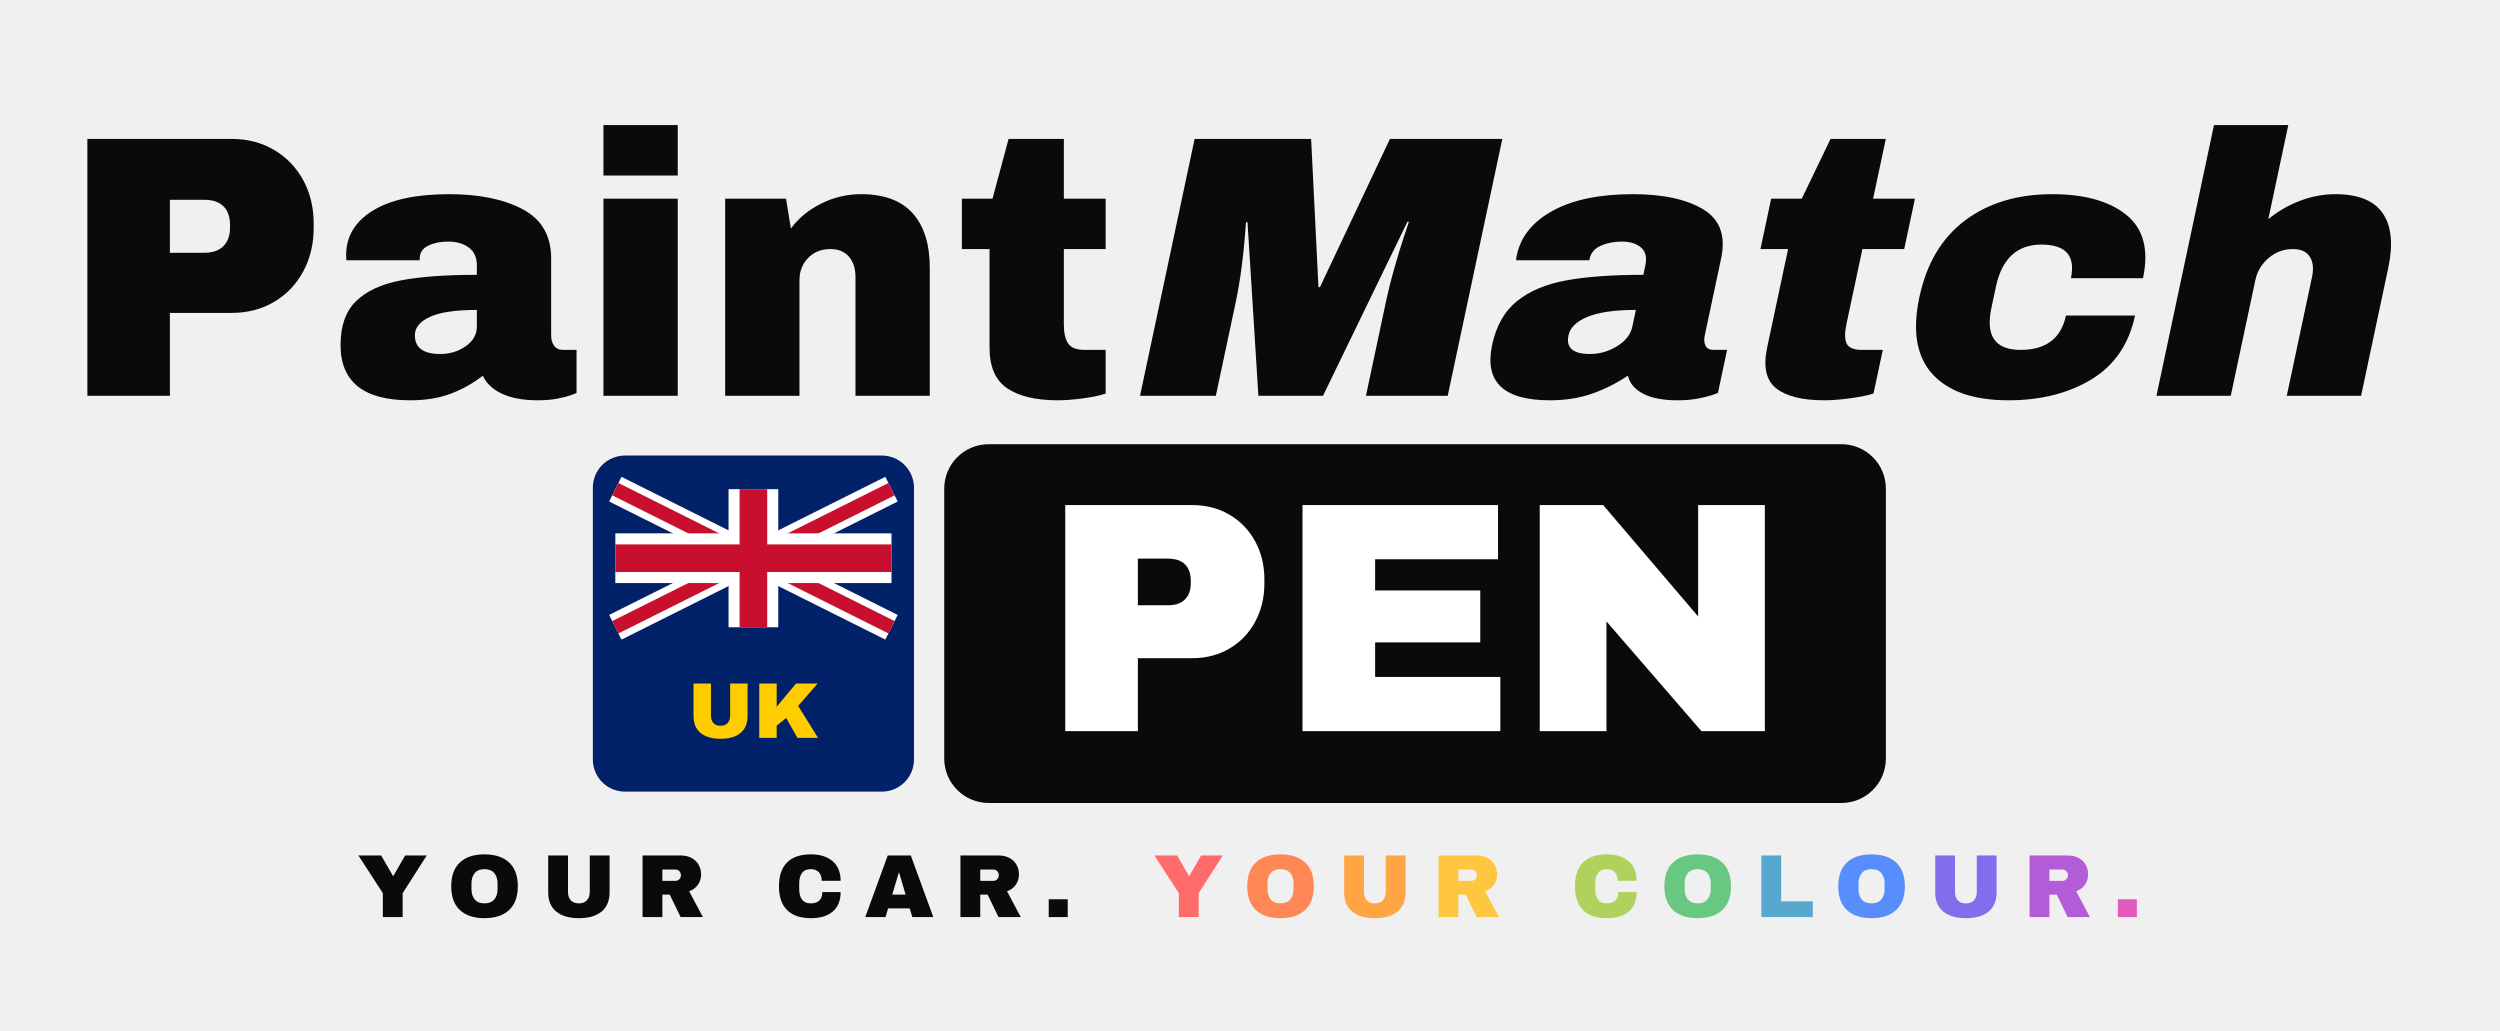
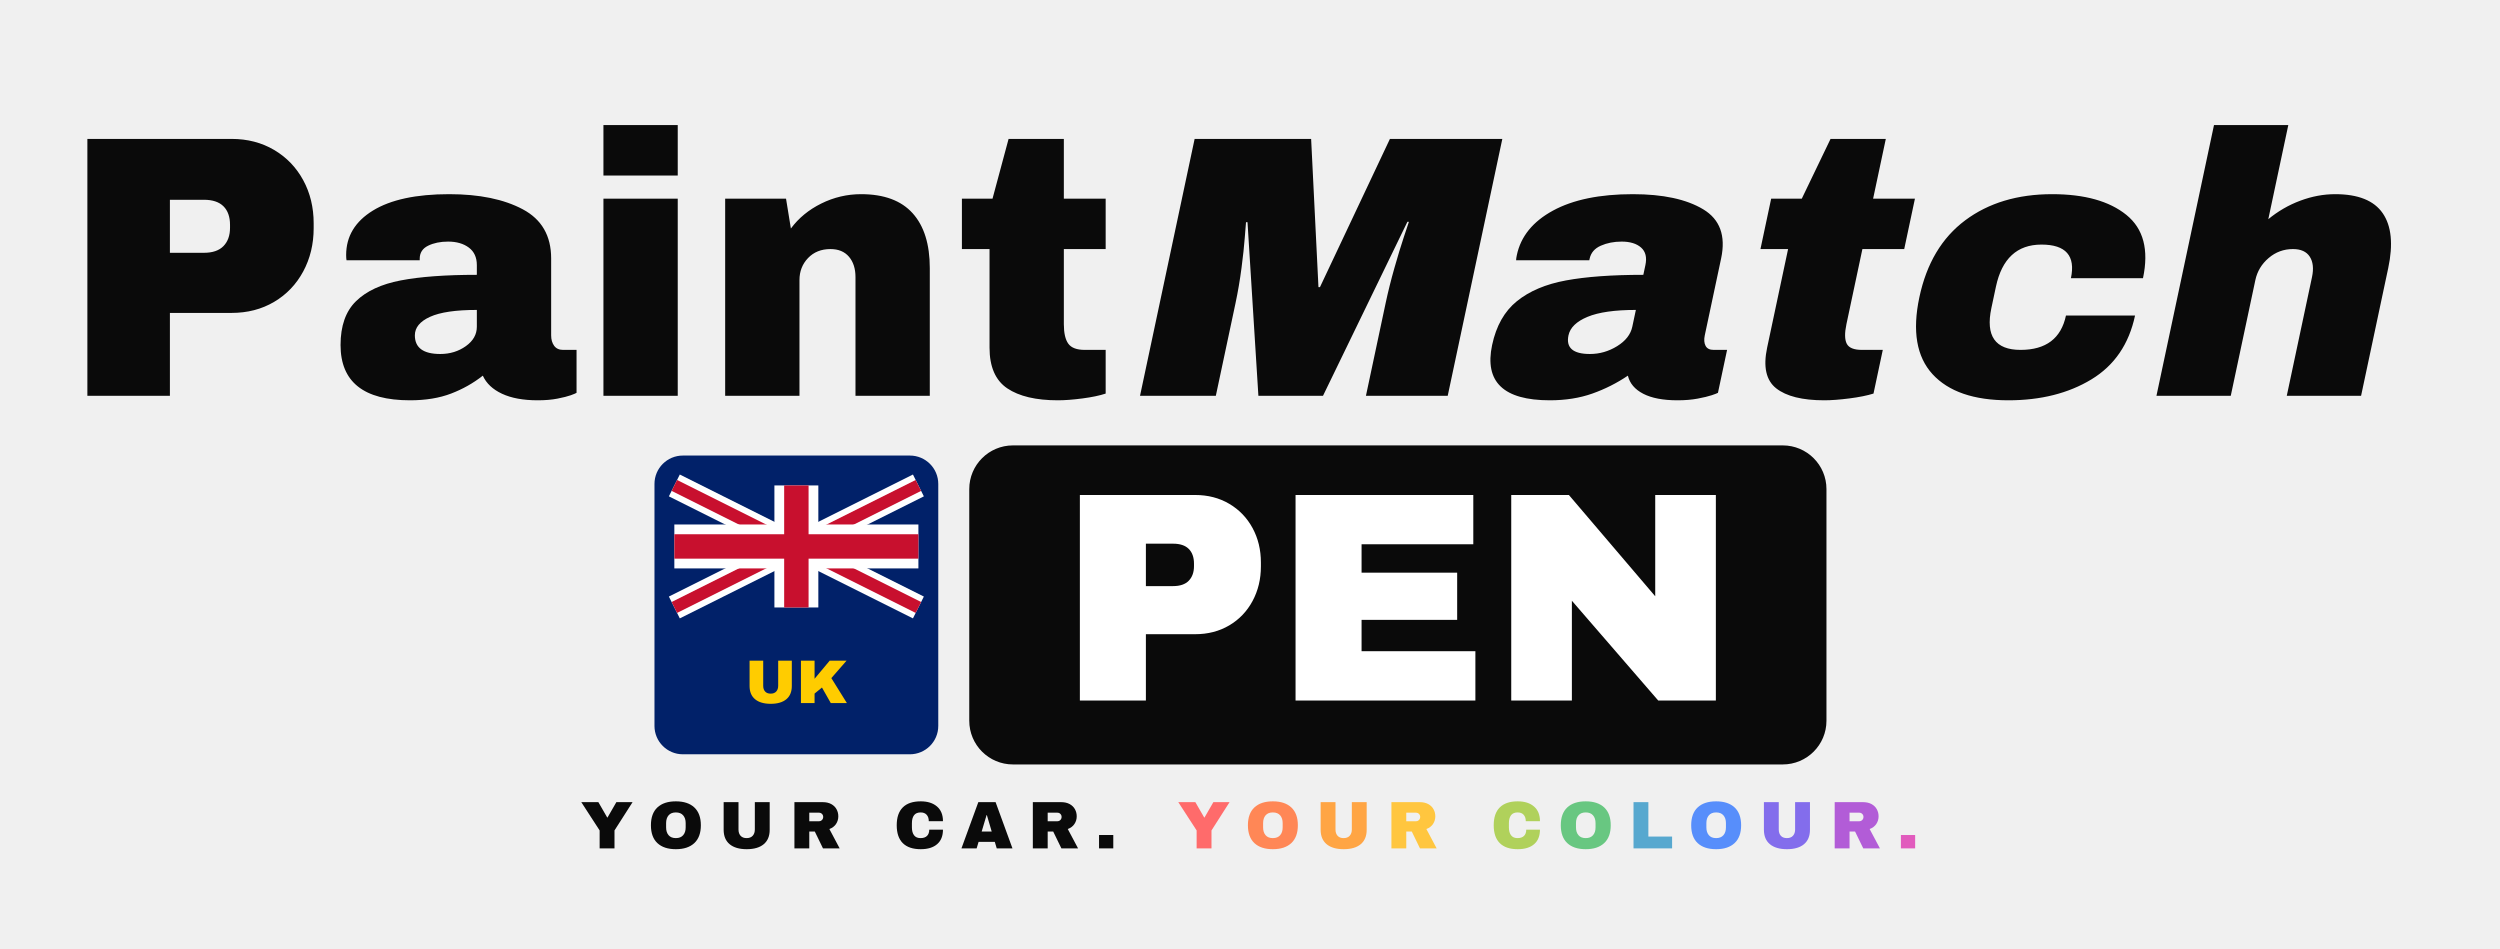
- <svg xmlns="http://www.w3.org/2000/svg" viewBox="0 0 1339.01 552.00" role="img" aria-label="PaintMatchPen">
+ <svg xmlns="http://www.w3.org/2000/svg" viewBox="0 0 1339.01 508.00" role="img" aria-label="PaintMatchPen">
  <path d="M168.0 119.6V122.2Q168.0 135.0 162.4 145.4Q156.8 155.8 146.8 161.7Q136.8 167.6 124.0 167.6H91.0V212.0H46.8V74.4H124.0Q136.8 74.4 146.8 80.3Q156.8 86.2 162.4 96.5Q168.0 106.8 168.0 119.6ZM91.0 135.4H109.2Q116.2 135.4 119.7 131.8Q123.2 128.2 123.2 122.0V120.4Q123.2 114.0 119.7 110.5Q116.2 107.0 109.2 107.0H91.0Z M295.2 138.4V179.6Q295.2 183.0 296.8 185.2Q298.4 187.4 301.6 187.4H308.8V210.4Q308.2 210.8 305.7 211.7Q303.2 212.6 298.6 213.5Q294.0 214.4 288.0 214.4Q276.4 214.4 268.9 210.9Q261.4 207.4 258.6 201.2Q251.0 207.2 241.6 210.8Q232.2 214.4 219.6 214.4Q182.4 214.4 182.4 184.8Q182.4 169.4 190.7 161.3Q199.0 153.2 214.6 150.2Q230.2 147.2 255.4 147.2V142.0Q255.4 135.8 251.1 132.6Q246.8 129.4 240.0 129.4Q233.8 129.4 229.3 131.6Q224.8 133.8 224.8 138.6V139.4H185.6Q185.4 138.4 185.4 136.6Q185.4 121.6 199.7 112.8Q214.0 104.0 240.6 104.0Q264.8 104.0 280.0 112.1Q295.2 120.2 295.2 138.4ZM222.2 179.6Q222.2 189.6 235.8 189.6Q243.6 189.6 249.5 185.4Q255.4 181.2 255.4 175.0V166.0Q238.4 166.0 230.3 169.7Q222.2 173.4 222.2 179.6Z M323.2 94.0V67.0H363.0V94.0ZM323.2 212.0V106.4H363.0V212.0Z M498 143.6V212.0H458.2V148.4Q458.2 141.6 454.7 137.5Q451.2 133.4 444.8 133.4Q437.4 133.4 432.8 138.2Q428.2 143.0 428.2 150.0V212.0H388.4V106.4H421L423.6 122.4Q429.8 114.0 439.9 109.0Q450 104.0 461.2 104.0Q479.6 104.0 488.8 114.2Q498 124.4 498 143.6Z M592.2 106.4V133.4H569.8V173.6Q569.8 180.8 572.2 184.1Q574.6 187.4 581 187.4H592.2V210.8Q587.4 212.4 579.8 213.4Q572.2 214.4 566.6 214.4Q549 214.4 539.5 208.0Q530 201.6 530 186.2V133.4H515.2V106.4H531.6L540.2 74.4H569.8V106.4Z" fill="#0A0A0A" />
  <path d="M731.6 212.0 742.143 162.4Q744.098 153.2 746.86 143.5Q749.622 133.8 751.825 127.2Q754.028 120.6 754.61 118.8H753.81L708.6 212.0H674L668.168 119.0H667.368Q667.185 120.8 666.704 127.3Q666.222 133.8 664.96 143.5Q663.698 153.2 661.743 162.4L651.2 212.0H610.6L639.848 74.4H702.248L706.171 153.8H706.971L744.448 74.4H804.648L775.4 212.0Z M921.844 138.4 913.087 179.6Q912.364 183.0 913.497 185.2Q914.629 187.4 917.829 187.4H925.029L920.14 210.4Q919.455 210.8 916.764 211.7Q914.072 212.6 909.281 213.5Q904.49 214.4 898.49 214.4Q886.89 214.4 880.134 210.9Q873.378 207.4 871.896 201.2Q863.02 207.2 852.855 210.8Q842.69 214.4 830.09 214.4Q792.89 214.4 799.182 184.8Q802.455 169.4 812.477 161.3Q822.498 153.2 838.736 150.2Q854.974 147.2 880.174 147.2L881.279 142.0Q882.597 135.8 878.977 132.6Q875.357 129.4 868.557 129.4Q862.357 129.4 857.39 131.6Q852.422 133.8 851.402 138.6L851.232 139.4H812.032Q812.044 138.4 812.427 136.6Q815.615 121.6 831.786 112.8Q847.956 104.0 874.556 104.0Q898.756 104.0 912.234 112.1Q925.713 120.2 921.844 138.4ZM840.087 179.6Q837.961 189.6 851.561 189.6Q859.361 189.6 866.154 185.4Q872.947 181.2 874.265 175.0L876.178 166.0Q859.178 166.0 850.291 169.7Q841.405 173.4 840.087 179.6Z M1025.646 106.4 1019.907 133.4H997.507L988.962 173.6Q987.432 180.8 989.13 184.1Q990.829 187.4 997.229 187.4H1008.429L1003.455 210.8Q998.315 212.4 990.502 213.4Q982.69 214.4 977.09 214.4Q959.49 214.4 951.35 208.0Q943.211 201.6 946.484 186.2L957.707 133.4H942.907L948.646 106.4H965.046L980.448 74.4H1010.048L1003.246 106.4Z M1147.791 149.0H1109.191Q1113.017 131.0 1093.417 131.0Q1073.817 131.0 1069.013 153.6L1066.59 165.0Q1061.829 187.4 1082.229 187.4Q1102.629 187.4 1106.54 169.0H1143.54Q1138.651 192.0 1120.17 203.2Q1101.69 214.4 1075.69 214.4Q1047.89 214.4 1035.066 200.4Q1022.241 186.4 1028.023 159.2Q1033.805 132.0 1052.58 118.0Q1071.356 104.0 1099.156 104.0Q1125.156 104.0 1138.897 115.1Q1152.637 126.2 1147.791 149.0Z M1250.756 104.0Q1269.156 104.0 1276.188 114.2Q1283.22 124.4 1279.139 143.6L1264.6 212.0H1224.8L1238.319 148.4Q1239.764 141.6 1237.135 137.5Q1234.507 133.4 1228.107 133.4Q1220.707 133.4 1215.087 138.2Q1209.466 143.0 1207.979 150.0L1194.8 212.0H1155L1185.821 67.0H1225.621L1214.908 117.4Q1222.668 111.0 1232.012 107.5Q1241.356 104.0 1250.756 104.0Z" fill="#0A0A0A" />
-   <rect x="317.53" y="244.00" width="172.00" height="180.00" rx="17.20" ry="17.20" fill="#012169" />
-   <line x1="329.57" y1="262.00" x2="477.49" y2="335.96" stroke="#FFF" stroke-width="14.79" />
-   <line x1="477.49" y1="262.00" x2="329.57" y2="335.96" stroke="#FFF" stroke-width="14.79" />
-   <line x1="329.57" y1="262.00" x2="477.49" y2="335.96" stroke="#C8102E" stroke-width="7.40" />
-   <line x1="477.49" y1="262.00" x2="329.57" y2="335.96" stroke="#C8102E" stroke-width="7.40" />
-   <line x1="403.53" y1="262.00" x2="403.53" y2="335.96" stroke="#FFF" stroke-width="26.63" />
-   <line x1="329.57" y1="298.98" x2="477.49" y2="298.98" stroke="#FFF" stroke-width="26.63" />
-   <line x1="403.53" y1="262.00" x2="403.53" y2="335.96" stroke="#C8102E" stroke-width="14.79" />
-   <line x1="329.57" y1="298.98" x2="477.49" y2="298.98" stroke="#C8102E" stroke-width="14.79" />
-   <path d="M385.948 395.7Q379.018 395.7 375.236 392.573Q371.453 389.446 371.453 383.488V366.119H380.793V383.361Q380.793 385.812 382.103 387.27Q383.413 388.728 385.906 388.728Q388.399 388.728 389.73 387.249Q391.062 385.77 391.062 383.361V366.119H400.401V383.488Q400.401 389.446 396.64 392.573Q392.879 395.7 385.948 395.7Z M426.348 366.119H437.927L427.489 378.078L438.138 395.193H427.109L421.066 384.544L415.995 388.685V395.193H406.655V366.119H415.995V378.543Z" fill="#FFCC00" />
-   <rect x="509.53" y="241.72" width="496.75" height="184.56" rx="20.0" ry="20.0" fill="#0A0A0A" stroke="#0A0A0A" stroke-width="7.6" />
-   <path d="M677.208 310.288V312.576Q677.208 323.84 672.28 332.992Q667.352 342.144 658.552 347.336Q649.752 352.528 638.488 352.528H609.448V391.6H570.552V270.512H638.488Q649.752 270.512 658.552 275.704Q667.352 280.896 672.28 289.96Q677.208 299.024 677.208 310.288ZM609.448 324.192H625.464Q631.624 324.192 634.704 321.024Q637.784 317.856 637.784 312.4V310.992Q637.784 305.36 634.704 302.28Q631.624 299.2 625.464 299.2H609.448Z M697.624 270.512H802.344V299.552H736.52V316.272H792.84V344.08H736.52V362.56H803.576V391.6H697.624Z M911.288 391.6 860.424 332.816V391.6H824.696V270.512H858.664L909.528 330.176V270.512H945.256V391.6Z" fill="#FFF" />
-   <path d="M215.664 491.2H205.056V478.384L191.952 458.176H204.144L210.48 469.168H210.672L217.008 458.176H228.576L215.664 478.384Z" fill="#0A0A0A" />
-   <path d="M277.344 474.688Q277.344 483.04 272.688 487.408Q268.032 491.776 259.488 491.776Q250.944 491.776 246.312 487.432Q241.68 483.088 241.68 474.688Q241.68 466.288 246.312 461.944Q250.944 457.6 259.488 457.6Q268.032 457.6 272.688 461.968Q277.344 466.336 277.344 474.688ZM252.528 473.152V476.224Q252.528 479.728 254.304 481.792Q256.08 483.856 259.488 483.856Q262.896 483.856 264.696 481.792Q266.496 479.728 266.496 476.224V473.152Q266.496 469.648 264.696 467.584Q262.896 465.52 259.488 465.52Q256.08 465.52 254.304 467.584Q252.528 469.648 252.528 473.152Z" fill="#0A0A0A" />
-   <path d="M310.08 491.776Q302.208 491.776 297.912 488.224Q293.616 484.672 293.616 477.904V458.176H304.224V477.76Q304.224 480.544 305.712 482.2Q307.2 483.856 310.032 483.856Q312.864 483.856 314.376 482.176Q315.888 480.496 315.888 477.76V458.176H326.496V477.904Q326.496 484.672 322.224 488.224Q317.952 491.776 310.08 491.776Z" fill="#0A0A0A" />
-   <path d="M369.12 477.376 376.464 491.2H364.56L358.704 479.152H354.768V491.2H344.16V458.176H364.368Q367.92 458.176 370.44 459.544Q372.96 460.912 374.232 463.24Q375.504 465.568 375.504 468.304Q375.504 471.328 373.872 473.776Q372.24 476.224 369.12 477.376ZM361.728 465.712H354.768V471.808H361.728Q362.976 471.808 363.84 470.92Q364.704 470.032 364.704 468.736Q364.704 467.44 363.84 466.576Q362.976 465.712 361.728 465.712Z" fill="#0A0A0A" />
+   <rect x="350.54" y="244.00" width="152.00" height="160.00" rx="15.20" ry="15.20" fill="#012169" />
+   <line x1="361.18" y1="260.00" x2="491.90" y2="325.36" stroke="#FFF" stroke-width="13.07" />
+   <line x1="491.90" y1="260.00" x2="361.18" y2="325.36" stroke="#FFF" stroke-width="13.07" />
+   <line x1="361.18" y1="260.00" x2="491.90" y2="325.36" stroke="#C8102E" stroke-width="6.54" />
+   <line x1="491.90" y1="260.00" x2="361.18" y2="325.36" stroke="#C8102E" stroke-width="6.54" />
+   <line x1="426.54" y1="260.00" x2="426.54" y2="325.36" stroke="#FFF" stroke-width="23.53" />
+   <line x1="361.18" y1="292.68" x2="491.90" y2="292.68" stroke="#FFF" stroke-width="23.53" />
+   <line x1="426.54" y1="260.00" x2="426.54" y2="325.36" stroke="#C8102E" stroke-width="13.07" />
+   <line x1="361.18" y1="292.68" x2="491.90" y2="292.68" stroke="#C8102E" stroke-width="13.07" />
+   <path d="M412.804 376.967Q407.387 376.967 404.431 374.523Q401.475 372.078 401.475 367.421V353.847H408.775V367.322Q408.775 369.238 409.798 370.377Q410.822 371.517 412.771 371.517Q414.72 371.517 415.76 370.361Q416.801 369.205 416.801 367.322V353.847H424.1V367.421Q424.1 372.078 421.16 374.523Q418.221 376.967 412.804 376.967Z M444.38 353.847H453.43L445.271 363.194L453.595 376.57H444.974L440.251 368.247L436.288 371.484V376.57H428.988V353.847H436.288V363.557Z" fill="#FFCC00" />
+   <rect x="522.54" y="241.96" width="452.32" height="164.08" rx="20.0" ry="20.0" fill="#0A0A0A" stroke="#0A0A0A" stroke-width="6.8" />
+   <path d="M675.344 301.28V303.36Q675.344 313.6 670.864 321.92Q666.384 330.24 658.384 334.96Q650.384 339.68 640.144 339.68H613.744V375.2H578.384V265.12H640.144Q650.384 265.12 658.384 269.84Q666.384 274.56 670.864 282.8Q675.344 291.04 675.344 301.28ZM613.744 313.92H628.304Q633.904 313.92 636.704 311.04Q639.504 308.16 639.504 303.2V301.92Q639.504 296.8 636.704 294.0Q633.904 291.2 628.304 291.2H613.744Z M693.904 265.12H789.104V291.52H729.264V306.72H780.464V332.0H729.264V348.8H790.224V375.2H693.904Z M888.144 375.2 841.904 321.76V375.2H809.424V265.12H840.304L886.544 319.36V265.12H919.024V375.2Z" fill="#FFF" />
+   <path d="M329.124 454.4H321.168V444.788L311.34 429.632H320.484L325.236 437.876H325.38L330.132 429.632H338.808L329.124 444.788Z" fill="#0A0A0A" />
+   <path d="M375.384 442.016Q375.384 448.28 371.892 451.556Q368.4 454.832 361.992 454.832Q355.584 454.832 352.11 451.574Q348.636 448.316 348.636 442.016Q348.636 435.716 352.11 432.458Q355.584 429.2 361.992 429.2Q368.4 429.2 371.892 432.476Q375.384 435.752 375.384 442.016ZM356.772 440.864V443.168Q356.772 445.796 358.104 447.344Q359.436 448.892 361.992 448.892Q364.548 448.892 365.898 447.344Q367.248 445.796 367.248 443.168V440.864Q367.248 438.236 365.898 436.688Q364.548 435.14 361.992 435.14Q359.436 435.14 358.104 436.688Q356.772 438.236 356.772 440.864Z" fill="#0A0A0A" />
+   <path d="M399.936 454.832Q394.032 454.832 390.81 452.168Q387.588 449.504 387.588 444.428V429.632H395.544V444.32Q395.544 446.408 396.66 447.65Q397.776 448.892 399.9 448.892Q402.024 448.892 403.158 447.632Q404.292 446.372 404.292 444.32V429.632H412.248V444.428Q412.248 449.504 409.044 452.168Q405.84 454.832 399.936 454.832Z" fill="#0A0A0A" />
+   <path d="M444.216 444.032 449.724 454.4H440.796L436.404 445.364H433.452V454.4H425.496V429.632H440.652Q443.316 429.632 445.206 430.658Q447.096 431.684 448.05 433.43Q449.004 435.176 449.004 437.228Q449.004 439.496 447.78 441.332Q446.556 443.168 444.216 444.032ZM438.672 435.284H433.452V439.856H438.672Q439.608 439.856 440.256 439.19Q440.904 438.524 440.904 437.552Q440.904 436.58 440.256 435.932Q439.608 435.284 438.672 435.284Z" fill="#0A0A0A" />
  <path d="" fill="#0A0A0A" />
-   <path d="M450.24 471.76H440.112Q440.112 468.88 438.6 467.2Q437.088 465.52 434.304 465.52Q431.088 465.52 429.576 467.536Q428.064 469.552 428.064 473.152V476.224Q428.064 479.776 429.576 481.816Q431.088 483.856 434.208 483.856Q437.28 483.856 438.864 482.272Q440.448 480.688 440.448 477.808H450.24Q450.24 484.576 446.088 488.176Q441.936 491.776 434.352 491.776Q425.904 491.776 421.56 487.456Q417.216 483.136 417.216 474.688Q417.216 466.24 421.56 461.92Q425.904 457.6 434.352 457.6Q441.696 457.6 445.968 461.272Q450.24 464.944 450.24 471.76Z" fill="#0A0A0A" />
-   <path d="M488.64 491.2 487.248 486.544H475.68L474.288 491.2H463.44L475.488 458.176H487.824L499.872 491.2ZM477.888 479.152H485.04L481.584 467.392H481.392Z" fill="#0A0A0A" />
-   <path d="M539.376 477.376 546.72 491.2H534.816L528.96 479.152H525.024V491.2H514.416V458.176H534.624Q538.176 458.176 540.696 459.544Q543.216 460.912 544.488 463.24Q545.76 465.568 545.76 468.304Q545.76 471.328 544.128 473.776Q542.496 476.224 539.376 477.376ZM531.984 465.712H525.024V471.808H531.984Q533.232 471.808 534.096 470.92Q534.96 470.032 534.96 468.736Q534.96 467.44 534.096 466.576Q533.232 465.712 531.984 465.712Z" fill="#0A0A0A" />
-   <path d="M561.696 491.2V481.648H571.872V491.2Z" fill="#0A0A0A" />
-   <path d="M642 491.2H631.392V478.384L618.288 458.176H630.48L636.816 469.168H637.008L643.344 458.176H654.912L642 478.384Z" fill="rgb(255,107,107)" />
-   <path d="M703.68 474.688Q703.68 483.04 699.024 487.408Q694.368 491.776 685.824 491.776Q677.28 491.776 672.648 487.432Q668.016 483.088 668.016 474.688Q668.016 466.288 672.648 461.944Q677.28 457.6 685.824 457.6Q694.368 457.6 699.024 461.968Q703.68 466.336 703.68 474.688ZM678.864 473.152V476.224Q678.864 479.728 680.64 481.792Q682.416 483.856 685.824 483.856Q689.232 483.856 691.032 481.792Q692.832 479.728 692.832 476.224V473.152Q692.832 469.648 691.032 467.584Q689.232 465.52 685.824 465.52Q682.416 465.52 680.64 467.584Q678.864 469.648 678.864 473.152Z" fill="rgb(255,135,86)" />
-   <path d="M736.416 491.776Q728.544 491.776 724.248 488.224Q719.952 484.672 719.952 477.904V458.176H730.56V477.76Q730.56 480.544 732.048 482.2Q733.536 483.856 736.368 483.856Q739.2 483.856 740.712 482.176Q742.224 480.496 742.224 477.76V458.176H752.832V477.904Q752.832 484.672 748.56 488.224Q744.288 491.776 736.416 491.776Z" fill="rgb(255,165,68)" />
-   <path d="M795.456 477.376 802.8 491.2H790.896L785.04 479.152H781.104V491.2H770.496V458.176H790.704Q794.256 458.176 796.776 459.544Q799.296 460.912 800.568 463.24Q801.84 465.568 801.84 468.304Q801.84 471.328 800.208 473.776Q798.576 476.224 795.456 477.376ZM788.064 465.712H781.104V471.808H788.064Q789.312 471.808 790.176 470.92Q791.04 470.032 791.04 468.736Q791.04 467.44 790.176 466.576Q789.312 465.712 788.064 465.712Z" fill="rgb(255,198,63)" />
+   <path d="M505.056 439.82H497.46Q497.46 437.66 496.326 436.4Q495.192 435.14 493.104 435.14Q490.692 435.14 489.558 436.652Q488.424 438.164 488.424 440.864V443.168Q488.424 445.832 489.558 447.362Q490.692 448.892 493.032 448.892Q495.336 448.892 496.524 447.704Q497.712 446.516 497.712 444.356H505.056Q505.056 449.432 501.942 452.132Q498.828 454.832 493.14 454.832Q486.804 454.832 483.546 451.592Q480.288 448.352 480.288 442.016Q480.288 435.68 483.546 432.44Q486.804 429.2 493.14 429.2Q498.648 429.2 501.852 431.954Q505.056 434.708 505.056 439.82Z" fill="#0A0A0A" />
+   <path d="M533.856 454.4 532.812 450.908H524.136L523.092 454.4H514.956L523.992 429.632H533.244L542.28 454.4ZM525.792 445.364H531.156L528.564 436.544H528.42Z" fill="#0A0A0A" />
+   <path d="M571.908 444.032 577.416 454.4H568.488L564.096 445.364H561.144V454.4H553.188V429.632H568.344Q571.008 429.632 572.898 430.658Q574.788 431.684 575.742 433.43Q576.696 435.176 576.696 437.228Q576.696 439.496 575.472 441.332Q574.248 443.168 571.908 444.032ZM566.364 435.284H561.144V439.856H566.364Q567.3 439.856 567.948 439.19Q568.596 438.524 568.596 437.552Q568.596 436.58 567.948 435.932Q567.3 435.284 566.364 435.284Z" fill="#0A0A0A" />
+   <path d="M588.648 454.4V447.236H596.28V454.4Z" fill="#0A0A0A" />
+   <path d="M648.876 454.4H640.92V444.788L631.092 429.632H640.236L644.988 437.876H645.132L649.884 429.632H658.56L648.876 444.788Z" fill="rgb(255,107,107)" />
+   <path d="M695.136 442.016Q695.136 448.28 691.644 451.556Q688.152 454.832 681.744 454.832Q675.336 454.832 671.862 451.574Q668.388 448.316 668.388 442.016Q668.388 435.716 671.862 432.458Q675.336 429.2 681.744 429.2Q688.152 429.2 691.644 432.476Q695.136 435.752 695.136 442.016ZM676.524 440.864V443.168Q676.524 445.796 677.856 447.344Q679.188 448.892 681.744 448.892Q684.3 448.892 685.65 447.344Q687 445.796 687 443.168V440.864Q687 438.236 685.65 436.688Q684.3 435.14 681.744 435.14Q679.188 435.14 677.856 436.688Q676.524 438.236 676.524 440.864Z" fill="rgb(255,135,86)" />
+   <path d="M719.688 454.832Q713.784 454.832 710.562 452.168Q707.34 449.504 707.34 444.428V429.632H715.296V444.32Q715.296 446.408 716.412 447.65Q717.528 448.892 719.652 448.892Q721.776 448.892 722.91 447.632Q724.044 446.372 724.044 444.32V429.632H732V444.428Q732 449.504 728.796 452.168Q725.592 454.832 719.688 454.832Z" fill="rgb(255,165,68)" />
+   <path d="M763.968 444.032 769.476 454.4H760.548L756.156 445.364H753.204V454.4H745.248V429.632H760.404Q763.068 429.632 764.958 430.658Q766.848 431.684 767.802 433.43Q768.756 435.176 768.756 437.228Q768.756 439.496 767.532 441.332Q766.308 443.168 763.968 444.032ZM758.424 435.284H753.204V439.856H758.424Q759.36 439.856 760.008 439.19Q760.656 438.524 760.656 437.552Q760.656 436.58 760.008 435.932Q759.36 435.284 758.424 435.284Z" fill="rgb(255,198,63)" />
  <path d="" fill="rgb(220,213,74)" />
-   <path d="M876.576 471.76H866.448Q866.448 468.88 864.936 467.2Q863.424 465.52 860.64 465.52Q857.424 465.52 855.912 467.536Q854.4 469.552 854.4 473.152V476.224Q854.4 479.776 855.912 481.816Q857.424 483.856 860.544 483.856Q863.616 483.856 865.2 482.272Q866.784 480.688 866.784 477.808H876.576Q876.576 484.576 872.424 488.176Q868.272 491.776 860.688 491.776Q852.24 491.776 847.896 487.456Q843.552 483.136 843.552 474.688Q843.552 466.24 847.896 461.92Q852.24 457.6 860.688 457.6Q868.032 457.6 872.304 461.272Q876.576 464.944 876.576 471.76Z" fill="rgb(176,209,91)" />
-   <path d="M927.12 474.688Q927.12 483.04 922.464 487.408Q917.808 491.776 909.264 491.776Q900.72 491.776 896.088 487.432Q891.456 483.088 891.456 474.688Q891.456 466.288 896.088 461.944Q900.72 457.6 909.264 457.6Q917.808 457.6 922.464 461.968Q927.12 466.336 927.12 474.688ZM902.304 473.152V476.224Q902.304 479.728 904.08 481.792Q905.856 483.856 909.264 483.856Q912.672 483.856 914.472 481.792Q916.272 479.728 916.272 476.224V473.152Q916.272 469.648 914.472 467.584Q912.672 465.52 909.264 465.52Q905.856 465.52 904.08 467.584Q902.304 469.648 902.304 473.152Z" fill="rgb(104,199,129)" />
-   <path d="M943.392 458.176H954V482.752H970.944V491.2H943.392Z" fill="rgb(87,168,207)" />
-   <path d="M1020.24 474.688Q1020.24 483.04 1015.584 487.408Q1010.928 491.776 1002.384 491.776Q993.84 491.776 989.208 487.432Q984.576 483.088 984.576 474.688Q984.576 466.288 989.208 461.944Q993.84 457.6 1002.384 457.6Q1010.928 457.6 1015.584 461.968Q1020.24 466.336 1020.24 474.688ZM995.424 473.152V476.224Q995.424 479.728 997.2 481.792Q998.976 483.856 1002.384 483.856Q1005.792 483.856 1007.592 481.792Q1009.392 479.728 1009.392 476.224V473.152Q1009.392 469.648 1007.592 467.584Q1005.792 465.52 1002.384 465.52Q998.976 465.52 997.2 467.584Q995.424 469.648 995.424 473.152Z" fill="rgb(87,142,251)" />
-   <path d="M1052.976 491.776Q1045.104 491.776 1040.808 488.224Q1036.512 484.672 1036.512 477.904V458.176H1047.12V477.76Q1047.12 480.544 1048.608 482.2Q1050.096 483.856 1052.928 483.856Q1055.76 483.856 1057.272 482.176Q1058.784 480.496 1058.784 477.76V458.176H1069.392V477.904Q1069.392 484.672 1065.12 488.224Q1060.848 491.776 1052.976 491.776Z" fill="rgb(131,109,236)" />
-   <path d="M1112.016 477.376 1119.36 491.2H1107.456L1101.6 479.152H1097.664V491.2H1087.056V458.176H1107.264Q1110.816 458.176 1113.336 459.544Q1115.856 460.912 1117.128 463.24Q1118.4 465.568 1118.4 468.304Q1118.4 471.328 1116.768 473.776Q1115.136 476.224 1112.016 477.376ZM1104.624 465.712H1097.664V471.808H1104.624Q1105.872 471.808 1106.736 470.92Q1107.6 470.032 1107.6 468.736Q1107.6 467.44 1106.736 466.576Q1105.872 465.712 1104.624 465.712Z" fill="rgb(178,92,215)" />
-   <path d="M1134.336 491.2V481.648H1144.512V491.2Z" fill="rgb(225,91,189)" />
+   <path d="M824.808 439.82H817.212Q817.212 437.66 816.078 436.4Q814.944 435.14 812.856 435.14Q810.444 435.14 809.31 436.652Q808.176 438.164 808.176 440.864V443.168Q808.176 445.832 809.31 447.362Q810.444 448.892 812.784 448.892Q815.088 448.892 816.276 447.704Q817.464 446.516 817.464 444.356H824.808Q824.808 449.432 821.694 452.132Q818.58 454.832 812.892 454.832Q806.556 454.832 803.298 451.592Q800.04 448.352 800.04 442.016Q800.04 435.68 803.298 432.44Q806.556 429.2 812.892 429.2Q818.4 429.2 821.604 431.954Q824.808 434.708 824.808 439.82Z" fill="rgb(176,209,91)" />
+   <path d="M862.716 442.016Q862.716 448.28 859.224 451.556Q855.732 454.832 849.324 454.832Q842.916 454.832 839.442 451.574Q835.968 448.316 835.968 442.016Q835.968 435.716 839.442 432.458Q842.916 429.2 849.324 429.2Q855.732 429.2 859.224 432.476Q862.716 435.752 862.716 442.016ZM844.104 440.864V443.168Q844.104 445.796 845.436 447.344Q846.768 448.892 849.324 448.892Q851.88 448.892 853.23 447.344Q854.58 445.796 854.58 443.168V440.864Q854.58 438.236 853.23 436.688Q851.88 435.14 849.324 435.14Q846.768 435.14 845.436 436.688Q844.104 438.236 844.104 440.864Z" fill="rgb(104,199,129)" />
+   <path d="M874.92 429.632H882.876V448.064H895.584V454.4H874.92Z" fill="rgb(87,168,207)" />
+   <path d="M932.556 442.016Q932.556 448.28 929.064 451.556Q925.572 454.832 919.164 454.832Q912.756 454.832 909.282 451.574Q905.808 448.316 905.808 442.016Q905.808 435.716 909.282 432.458Q912.756 429.2 919.164 429.2Q925.572 429.2 929.064 432.476Q932.556 435.752 932.556 442.016ZM913.944 440.864V443.168Q913.944 445.796 915.276 447.344Q916.608 448.892 919.164 448.892Q921.72 448.892 923.07 447.344Q924.42 445.796 924.42 443.168V440.864Q924.42 438.236 923.07 436.688Q921.72 435.14 919.164 435.14Q916.608 435.14 915.276 436.688Q913.944 438.236 913.944 440.864Z" fill="rgb(87,142,251)" />
+   <path d="M957.108 454.832Q951.204 454.832 947.982 452.168Q944.76 449.504 944.76 444.428V429.632H952.716V444.32Q952.716 446.408 953.832 447.65Q954.948 448.892 957.072 448.892Q959.196 448.892 960.33 447.632Q961.464 446.372 961.464 444.32V429.632H969.42V444.428Q969.42 449.504 966.216 452.168Q963.012 454.832 957.108 454.832Z" fill="rgb(131,109,236)" />
+   <path d="M1001.388 444.032 1006.896 454.4H997.968L993.576 445.364H990.624V454.4H982.668V429.632H997.824Q1000.488 429.632 1002.378 430.658Q1004.268 431.684 1005.222 433.43Q1006.176 435.176 1006.176 437.228Q1006.176 439.496 1004.952 441.332Q1003.728 443.168 1001.388 444.032ZM995.844 435.284H990.624V439.856H995.844Q996.78 439.856 997.428 439.19Q998.076 438.524 998.076 437.552Q998.076 436.58 997.428 435.932Q996.78 435.284 995.844 435.284Z" fill="rgb(178,92,215)" />
+   <path d="M1018.128 454.4V447.236H1025.76V454.4Z" fill="rgb(225,91,189)" />
</svg>
